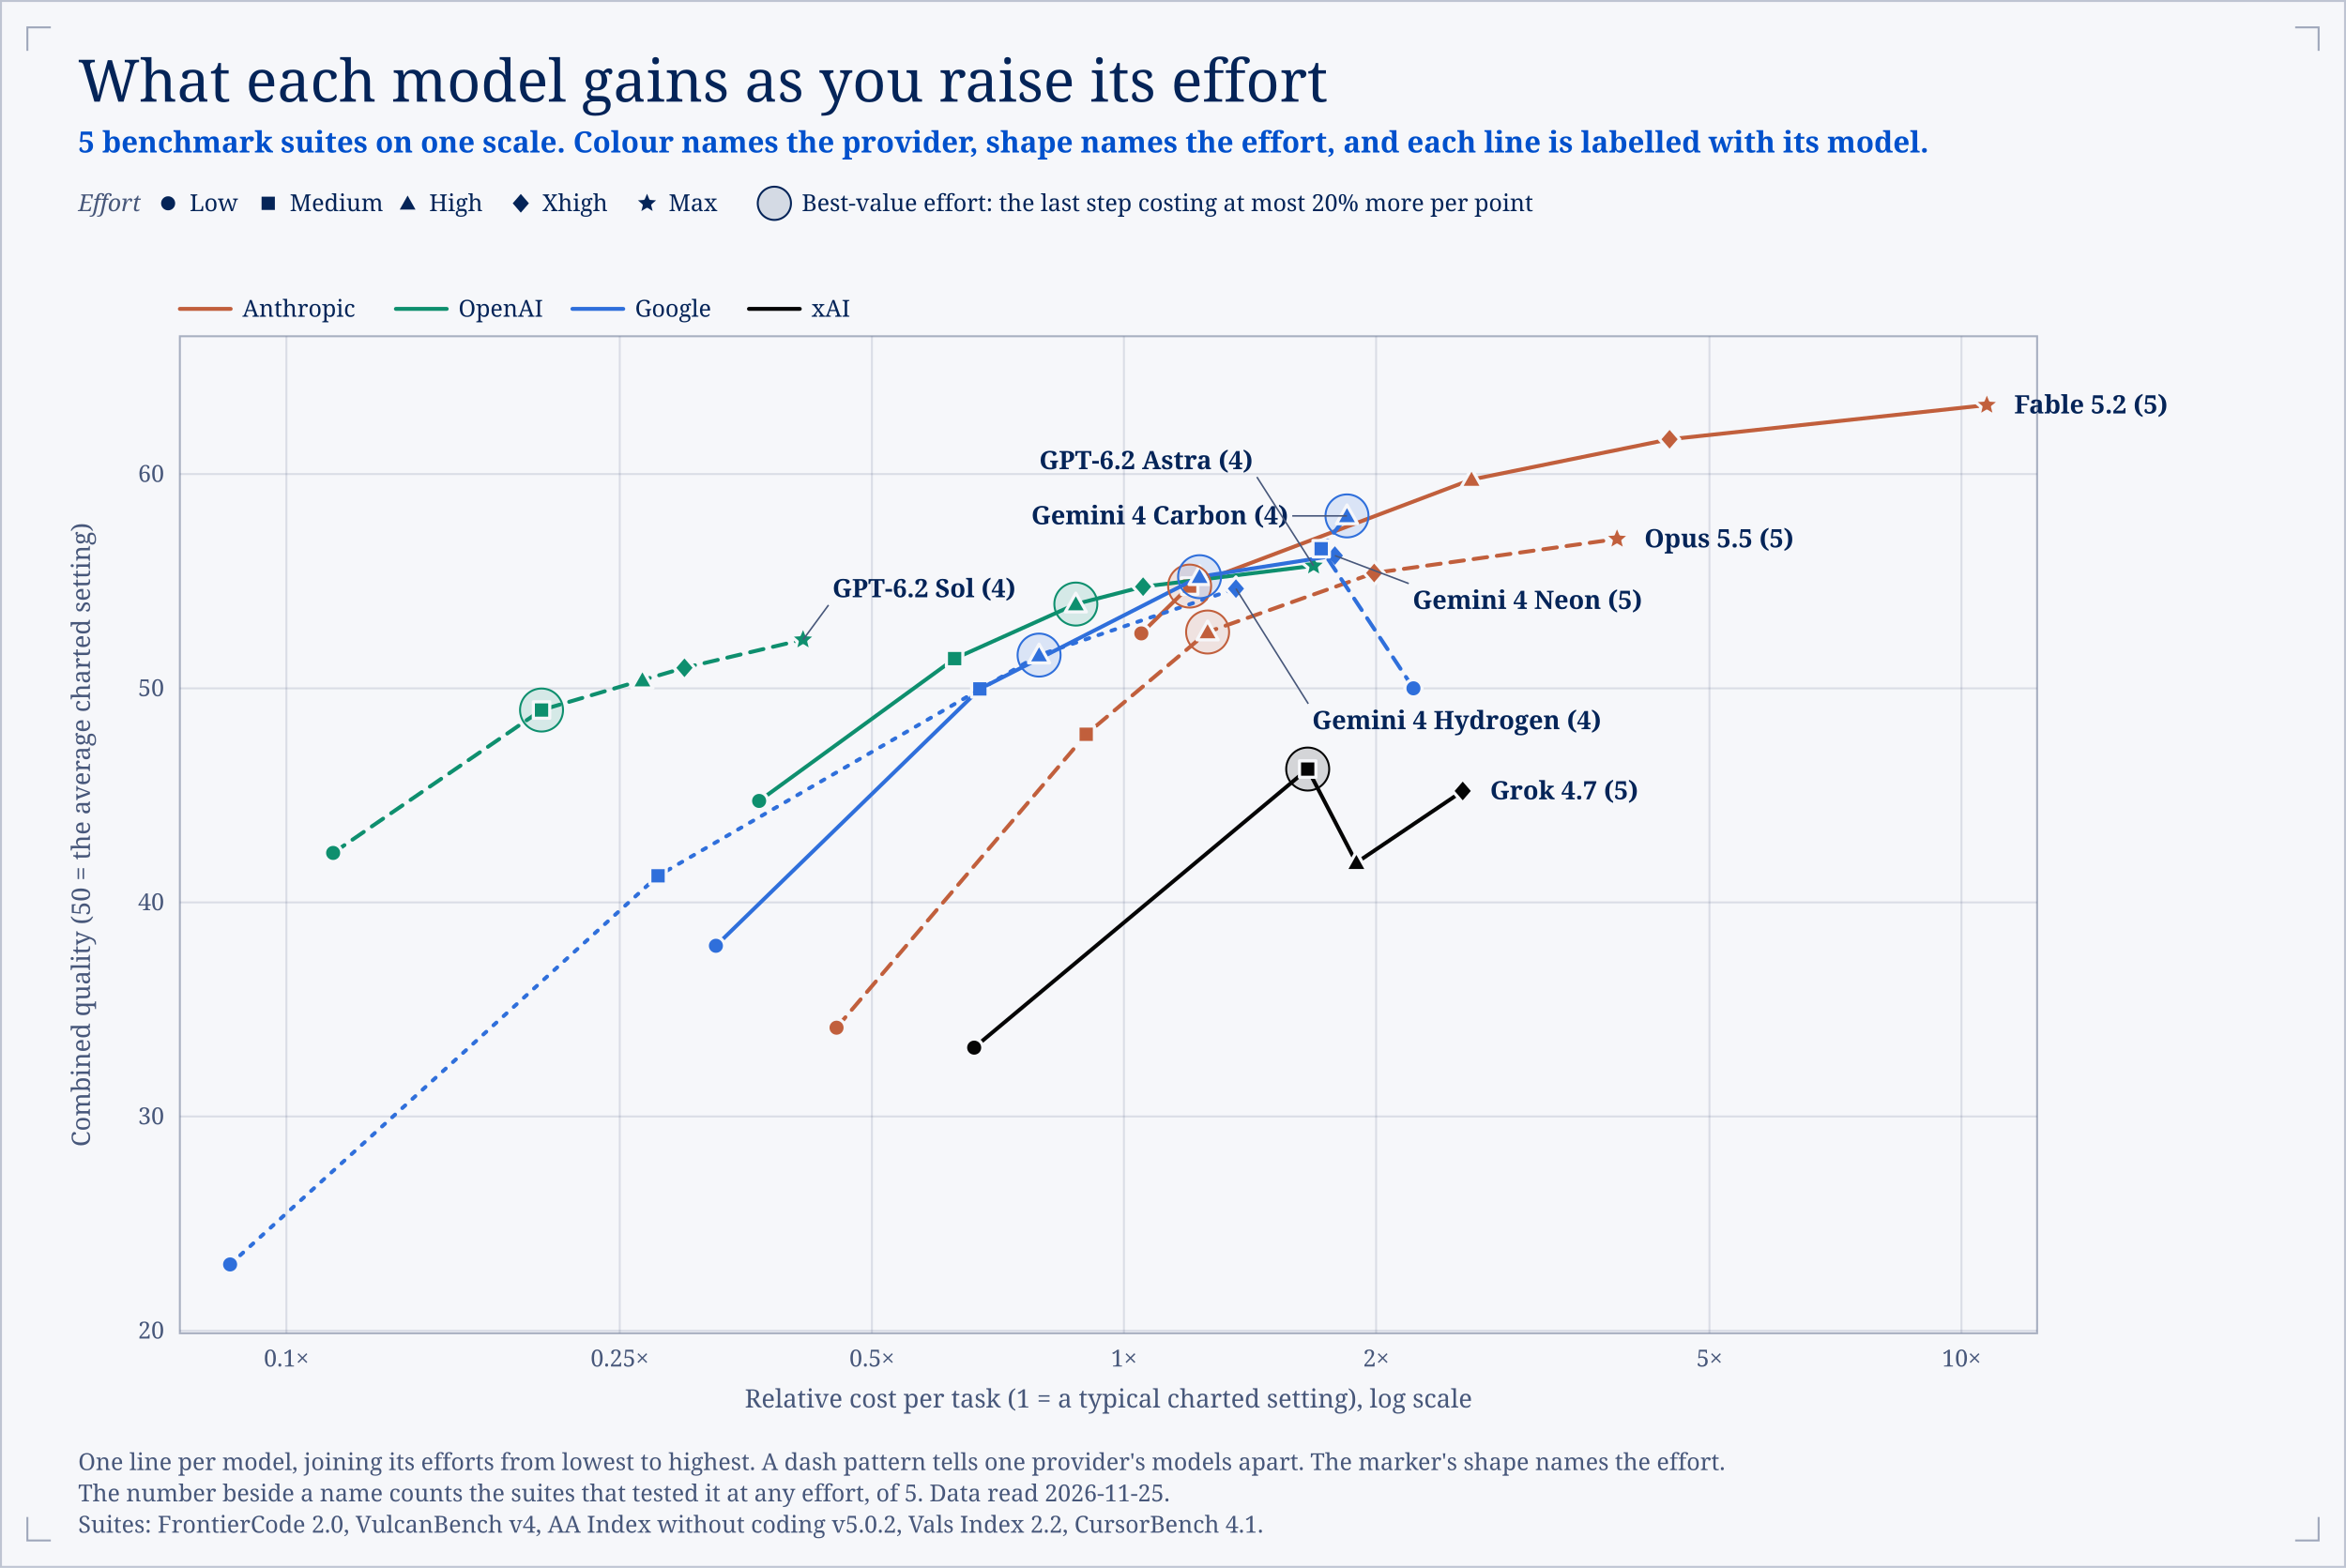
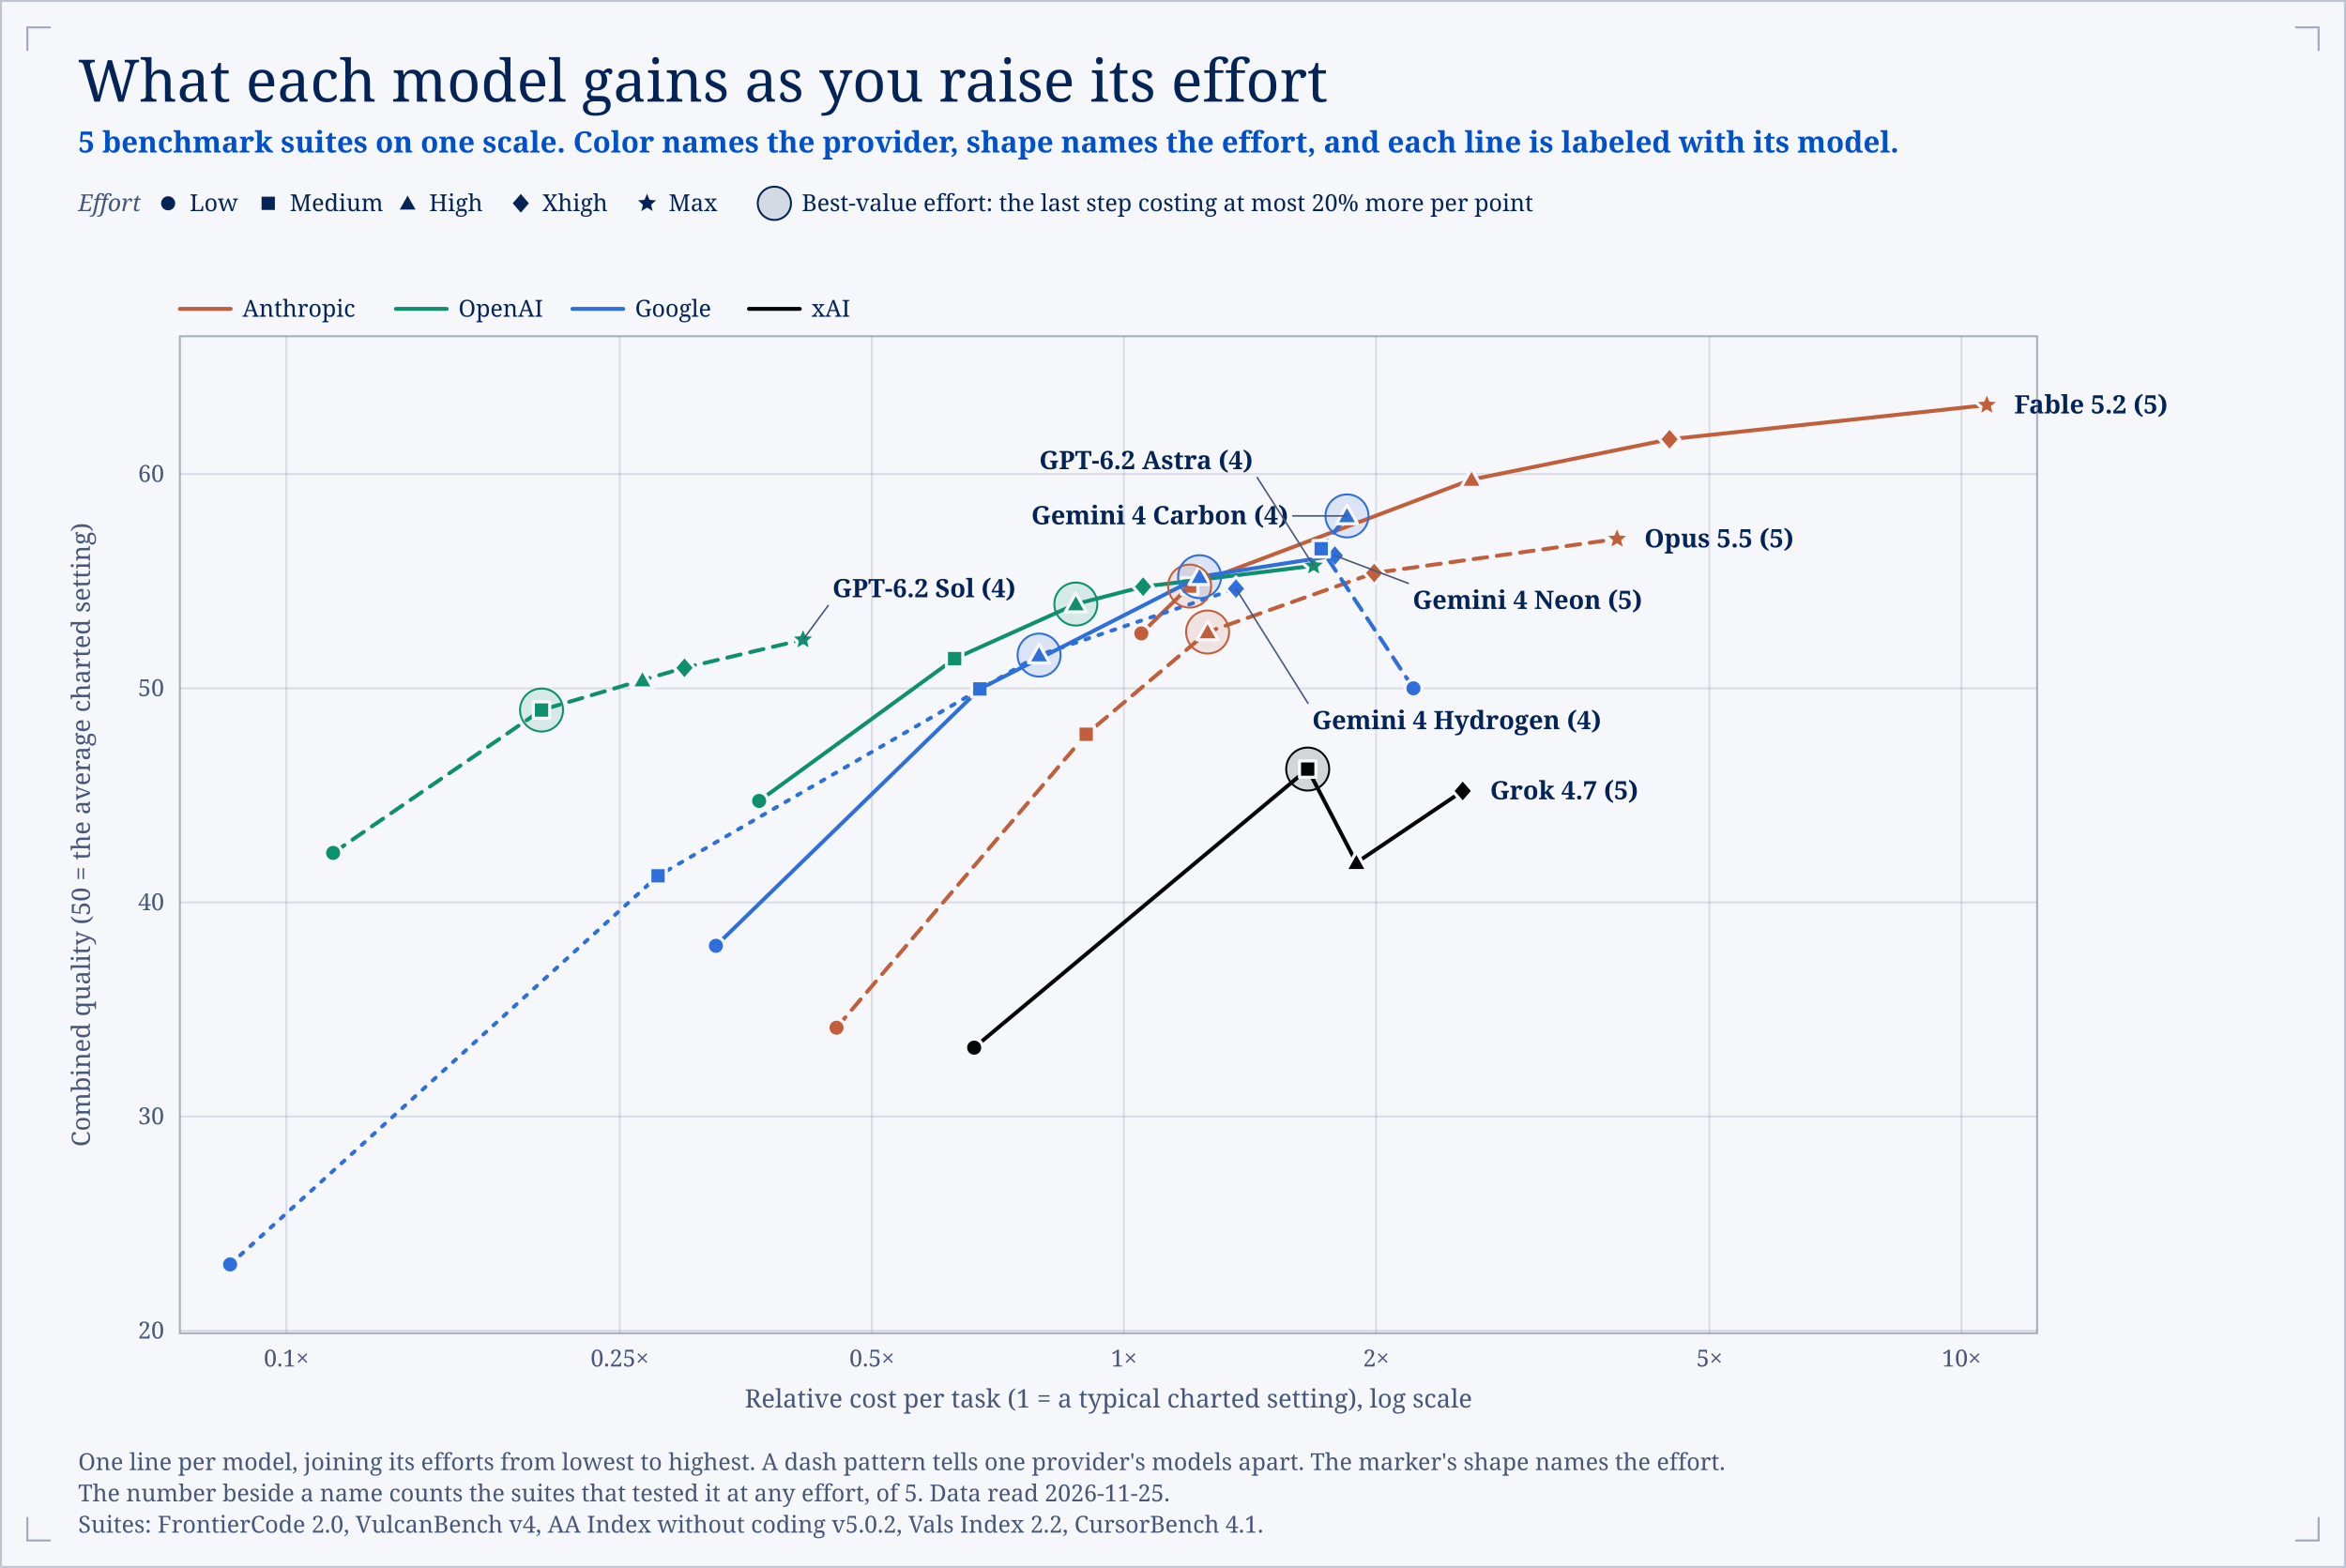
- <svg xmlns="http://www.w3.org/2000/svg" viewBox="0 0 1200 802" width="1200" height="802" role="img">
+ <svg xmlns="http://www.w3.org/2000/svg" viewBox="0 0 1200 802" width="1200" height="802" role="img" aria-labelledby="routing-base-title routing-base-desc">
  <rect width="1200" height="802" fill="#F6F7FA" />
  <rect x=".5" y=".5" width="1199" height="801" fill="none" stroke="#47577A" stroke-opacity=".32" />
  <path d="M14 26V14H26M1174 14H1186V26M14 776V788H26M1174 788H1186V776" fill="none" stroke="#47577A" stroke-opacity=".5" />
  <text x="40.0" y="52.0" font-size="30" fill="#042458" font-family="Didot,'Bodoni MT',Georgia,serif">What each model gains as you raise its effort</text>
-   <text x="40.0" y="78.0" font-family="Baskerville,Georgia,serif" font-size="15" fill="#0050CC" font-weight="600">5 benchmark suites on one scale. Colour names the provider, shape names the effort, and each line is labelled with its model.</text>
+   <text x="40.0" y="78.0" font-family="Baskerville,Georgia,serif" font-size="15" fill="#0050CC" font-weight="600">5 benchmark suites on one scale. Color names the provider, shape names the effort, and each line is labeled with its model.</text>
  <text x="40.0" y="108.0" font-family="Baskerville,Georgia,serif" font-size="12" fill="#47577A" font-style="italic">Effort</text>
  <circle class="key" data-effort="low" data-x="86.0" data-y="104.0" cx="86.0" cy="104.0" r="4.4" fill="#042458" stroke="#F6F7FA" stroke-width="1.6" stroke-linejoin="round" />
  <text x="97.0" y="108.0" font-family="Baskerville,Georgia,serif" font-size="12" fill="#042458" class="legend">Low</text>
  <polygon class="key" data-effort="medium" data-x="137.2" data-y="104.0" points="133.0,99.8 141.4,99.8 141.4,108.2 133.0,108.2" fill="#042458" stroke="#F6F7FA" stroke-width="1.6" stroke-linejoin="round" />
  <text x="148.2" y="108.0" font-family="Baskerville,Georgia,serif" font-size="12" fill="#042458" class="legend">Medium</text>
  <polygon class="key" data-effort="high" data-x="208.5" data-y="104.0" points="208.5,98.4 213.9,108.0 203.1,108.0" fill="#042458" stroke="#F6F7FA" stroke-width="1.6" stroke-linejoin="round" />
  <text x="219.5" y="108.0" font-family="Baskerville,Georgia,serif" font-size="12" fill="#042458" class="legend">High</text>
  <polygon class="key" data-effort="xhigh" data-x="266.4" data-y="104.0" points="266.4,98.0 271.6,104.0 266.4,110.0 261.2,104.0" fill="#042458" stroke="#F6F7FA" stroke-width="1.6" stroke-linejoin="round" />
  <text x="277.4" y="108.0" font-family="Baskerville,Georgia,serif" font-size="12" fill="#042458" class="legend">Xhigh</text>
  <polygon class="key" data-effort="max" data-x="331.0" data-y="104.0" points="331.0,97.0 332.8,101.5 337.6,101.8 333.9,105.0 335.1,109.7 331.0,107.1 326.8,109.7 328.0,105.0 324.3,101.8 329.1,101.5" fill="#042458" stroke="#F6F7FA" stroke-width="1.6" stroke-linejoin="round" />
  <text x="342.0" y="108.0" font-family="Baskerville,Georgia,serif" font-size="12" fill="#042458" class="legend">Max</text>
  <circle class="knee-halo" cx="396.1" cy="104.0" r="8.5" fill="#042458" fill-opacity=".14" />
  <circle class="key-knee" cx="396.1" cy="104.0" r="8.5" fill="none" stroke="#042458" stroke-width="1" />
  <text x="410.1" y="108.0" font-family="Baskerville,Georgia,serif" font-size="12" fill="#042458" class="legend">Best-value effort: the last step costing at most 20% more per point</text>
  <g transform="translate(0,26)">
    <line x1="146.5" x2="146.5" y1="146.0" y2="656.0" stroke="#47577A" stroke-opacity=".16" />
    <text x="146.5" y="673.0" font-family="Baskerville,Georgia,serif" font-size="12" fill="#47577A" text-anchor="middle">0.1×</text>
    <line x1="317.0" x2="317.0" y1="146.0" y2="656.0" stroke="#47577A" stroke-opacity=".16" />
    <text x="317.0" y="673.0" font-family="Baskerville,Georgia,serif" font-size="12" fill="#47577A" text-anchor="middle">0.25×</text>
    <line x1="446.0" x2="446.0" y1="146.0" y2="656.0" stroke="#47577A" stroke-opacity=".16" />
    <text x="446.0" y="673.0" font-family="Baskerville,Georgia,serif" font-size="12" fill="#47577A" text-anchor="middle">0.5×</text>
    <line x1="574.9" x2="574.9" y1="146.0" y2="656.0" stroke="#47577A" stroke-opacity=".16" />
    <text x="574.9" y="673.0" font-family="Baskerville,Georgia,serif" font-size="12" fill="#47577A" text-anchor="middle">1×</text>
    <line x1="703.9" x2="703.9" y1="146.0" y2="656.0" stroke="#47577A" stroke-opacity=".16" />
    <text x="703.9" y="673.0" font-family="Baskerville,Georgia,serif" font-size="12" fill="#47577A" text-anchor="middle">2×</text>
    <line x1="874.4" x2="874.4" y1="146.0" y2="656.0" stroke="#47577A" stroke-opacity=".16" />
    <text x="874.4" y="673.0" font-family="Baskerville,Georgia,serif" font-size="12" fill="#47577A" text-anchor="middle">5×</text>
    <line x1="1003.3" x2="1003.3" y1="146.0" y2="656.0" stroke="#47577A" stroke-opacity=".16" />
    <text x="1003.3" y="673.0" font-family="Baskerville,Georgia,serif" font-size="12" fill="#47577A" text-anchor="middle">10×</text>
    <line x1="92.0" x2="1042.0" y1="654.7" y2="654.7" stroke="#47577A" stroke-opacity=".16" />
    <text x="84.0" y="658.7" font-family="Baskerville,Georgia,serif" font-size="12" fill="#47577A" text-anchor="end">20</text>
    <line x1="92.0" x2="1042.0" y1="545.1" y2="545.1" stroke="#47577A" stroke-opacity=".16" />
    <text x="84.0" y="549.1" font-family="Baskerville,Georgia,serif" font-size="12" fill="#47577A" text-anchor="end">30</text>
    <line x1="92.0" x2="1042.0" y1="435.6" y2="435.6" stroke="#47577A" stroke-opacity=".16" />
    <text x="84.0" y="439.6" font-family="Baskerville,Georgia,serif" font-size="12" fill="#47577A" text-anchor="end">40</text>
    <line x1="92.0" x2="1042.0" y1="326.1" y2="326.1" stroke="#47577A" stroke-opacity=".16" />
    <text x="84.0" y="330.1" font-family="Baskerville,Georgia,serif" font-size="12" fill="#47577A" text-anchor="end">50</text>
    <line x1="92.0" x2="1042.0" y1="216.5" y2="216.5" stroke="#47577A" stroke-opacity=".16" />
    <text x="84.0" y="220.5" font-family="Baskerville,Georgia,serif" font-size="12" fill="#47577A" text-anchor="end">60</text>
    <rect x="92.0" y="146.0" width="950.0" height="510.0" fill="none" stroke="#47577A" stroke-opacity=".45" />
    <text x="567.0" y="694.0" font-family="Baskerville,Georgia,serif" font-size="13" fill="#47577A" text-anchor="middle">Relative cost per task (1 = a typical charted setting), log scale</text>
    <text transform="translate(46.0,401.0) rotate(-90)" font-family="Baskerville,Georgia,serif" font-size="13" fill="#47577A" text-anchor="middle">Combined quality (50 = the average charted setting)</text>
    <line x1="92.0" x2="118.0" y1="132.0" y2="132.0" stroke="#C15F3C" stroke-width="2" stroke-linecap="round" />
    <text x="124.0" y="136.0" font-family="Baskerville,Georgia,serif" font-size="12" fill="#042458" class="legend">Anthropic</text>
    <line x1="202.5" x2="228.5" y1="132.0" y2="132.0" stroke="#0E8F6E" stroke-width="2" stroke-linecap="round" />
    <text x="234.5" y="136.0" font-family="Baskerville,Georgia,serif" font-size="12" fill="#042458" class="legend">OpenAI</text>
    <line x1="292.8" x2="318.8" y1="132.0" y2="132.0" stroke="#2F6FDB" stroke-width="2" stroke-linecap="round" />
    <text x="324.8" y="136.0" font-family="Baskerville,Georgia,serif" font-size="12" fill="#042458" class="legend">Google</text>
    <line x1="383.1" x2="409.1" y1="132.0" y2="132.0" stroke="#050505" stroke-width="2" stroke-linecap="round" />
    <text x="415.1" y="136.0" font-family="Baskerville,Georgia,serif" font-size="12" fill="#042458" class="legend">xAI</text>
    <circle class="knee-halo" cx="608.5" cy="273.8" r="11" fill="#C15F3C" fill-opacity=".14" />
    <circle class="knee-halo" cx="617.7" cy="297.3" r="11" fill="#C15F3C" fill-opacity=".14" />
    <circle class="knee-halo" cx="550.3" cy="283.0" r="11" fill="#0E8F6E" fill-opacity=".14" />
    <circle class="knee-halo" cx="277.0" cy="337.2" r="11" fill="#0E8F6E" fill-opacity=".14" />
    <circle class="knee-halo" cx="613.6" cy="269.0" r="11" fill="#2F6FDB" fill-opacity=".14" />
    <circle class="knee-halo" cx="689.0" cy="237.9" r="11" fill="#2F6FDB" fill-opacity=".14" />
    <circle class="knee-halo" cx="531.5" cy="309.1" r="11" fill="#2F6FDB" fill-opacity=".14" />
    <circle class="knee-halo" cx="668.9" cy="367.4" r="11" fill="#050505" fill-opacity=".14" />
    <polyline class="series" data-model="Fable 5.2" data-suites="5" points="583.8,298.0 608.5,273.8 752.7,219.3 854.0,198.7 1016.3,181.2" fill="none" stroke="#C15F3C" stroke-width="2" stroke-linejoin="round" stroke-linecap="round" />
    <circle class="point" data-effort="low" data-x="583.8" data-y="298.0" cx="583.8" cy="298.0" r="4.4" fill="#C15F3C" stroke="#F6F7FA" stroke-width="1.6" stroke-linejoin="round" />
    <polygon class="point" data-effort="medium" data-x="608.5" data-y="273.8" points="604.3,269.6 612.7,269.6 612.7,278.0 604.3,278.0" fill="#C15F3C" stroke="#F6F7FA" stroke-width="1.6" stroke-linejoin="round" />
    <polygon class="point" data-effort="high" data-x="752.7" data-y="219.3" points="752.7,213.7 758.1,223.3 747.3,223.3" fill="#C15F3C" stroke="#F6F7FA" stroke-width="1.6" stroke-linejoin="round" />
    <polygon class="point" data-effort="xhigh" data-x="854.0" data-y="198.7" points="854.0,192.7 859.2,198.7 854.0,204.7 848.8,198.7" fill="#C15F3C" stroke="#F6F7FA" stroke-width="1.6" stroke-linejoin="round" />
    <polygon class="point" data-effort="max" data-x="1016.3" data-y="181.2" points="1016.3,174.2 1018.1,178.7 1023.0,179.0 1019.2,182.1 1020.4,186.8 1016.3,184.3 1012.2,186.8 1013.3,182.1 1009.6,179.0 1014.5,178.7" fill="#C15F3C" stroke="#F6F7FA" stroke-width="1.6" stroke-linejoin="round" />
    <polyline class="series" data-model="Opus 5.5" data-suites="5" points="427.9,499.7 555.6,349.6 617.7,297.3 702.9,267.1 827.1,249.7" fill="none" stroke="#C15F3C" stroke-width="2" stroke-dasharray="7 5" stroke-linejoin="round" stroke-linecap="round" />
    <circle class="point" data-effort="low" data-x="427.9" data-y="499.7" cx="427.9" cy="499.7" r="4.4" fill="#C15F3C" stroke="#F6F7FA" stroke-width="1.6" stroke-linejoin="round" />
    <polygon class="point" data-effort="medium" data-x="555.6" data-y="349.6" points="551.4,345.4 559.8,345.4 559.8,353.8 551.4,353.8" fill="#C15F3C" stroke="#F6F7FA" stroke-width="1.6" stroke-linejoin="round" />
    <polygon class="point" data-effort="high" data-x="617.7" data-y="297.3" points="617.7,291.7 623.1,301.3 612.3,301.3" fill="#C15F3C" stroke="#F6F7FA" stroke-width="1.6" stroke-linejoin="round" />
    <polygon class="point" data-effort="xhigh" data-x="702.9" data-y="267.1" points="702.9,261.1 708.1,267.1 702.9,273.1 697.7,267.1" fill="#C15F3C" stroke="#F6F7FA" stroke-width="1.6" stroke-linejoin="round" />
    <polygon class="point" data-effort="max" data-x="827.1" data-y="249.7" points="827.1,242.7 829.0,247.2 833.8,247.5 830.1,250.6 831.3,255.3 827.1,252.8 823.0,255.3 824.2,250.6 820.5,247.5 825.3,247.2" fill="#C15F3C" stroke="#F6F7FA" stroke-width="1.6" stroke-linejoin="round" />
    <polyline class="series" data-model="GPT-6.2 Astra" data-suites="4" points="388.3,383.7 488.3,310.9 550.3,283.0 584.7,274.1 671.9,263.4" fill="none" stroke="#0E8F6E" stroke-width="2" stroke-linejoin="round" stroke-linecap="round" />
    <circle class="point" data-effort="low" data-x="388.3" data-y="383.7" cx="388.3" cy="383.7" r="4.4" fill="#0E8F6E" stroke="#F6F7FA" stroke-width="1.6" stroke-linejoin="round" />
    <polygon class="point" data-effort="medium" data-x="488.3" data-y="310.9" points="484.1,306.7 492.5,306.7 492.5,315.1 484.1,315.1" fill="#0E8F6E" stroke="#F6F7FA" stroke-width="1.6" stroke-linejoin="round" />
    <polygon class="point" data-effort="high" data-x="550.3" data-y="283.0" points="550.3,277.4 555.7,287.0 544.9,287.0" fill="#0E8F6E" stroke="#F6F7FA" stroke-width="1.6" stroke-linejoin="round" />
    <polygon class="point" data-effort="xhigh" data-x="584.7" data-y="274.1" points="584.7,268.1 589.9,274.1 584.7,280.1 579.5,274.1" fill="#0E8F6E" stroke="#F6F7FA" stroke-width="1.6" stroke-linejoin="round" />
    <polygon class="point" data-effort="max" data-x="671.9" data-y="263.4" points="671.9,256.4 673.7,260.9 678.6,261.2 674.9,264.4 676.0,269.1 671.9,266.5 667.8,269.1 669.0,264.4 665.2,261.2 670.1,260.9" fill="#0E8F6E" stroke="#F6F7FA" stroke-width="1.6" stroke-linejoin="round" />
    <polyline class="series" data-model="GPT-6.2 Sol" data-suites="4" points="170.4,410.3 277.0,337.2 328.6,321.9 350.1,315.6 410.8,301.2" fill="none" stroke="#0E8F6E" stroke-width="2" stroke-dasharray="7 5" stroke-linejoin="round" stroke-linecap="round" />
    <circle class="point" data-effort="low" data-x="170.4" data-y="410.3" cx="170.4" cy="410.3" r="4.4" fill="#0E8F6E" stroke="#F6F7FA" stroke-width="1.6" stroke-linejoin="round" />
    <polygon class="point" data-effort="medium" data-x="277.0" data-y="337.2" points="272.8,333.0 281.2,333.0 281.2,341.4 272.8,341.4" fill="#0E8F6E" stroke="#F6F7FA" stroke-width="1.6" stroke-linejoin="round" />
    <polygon class="point" data-effort="high" data-x="328.6" data-y="321.9" points="328.6,316.3 334.0,325.9 323.2,325.9" fill="#0E8F6E" stroke="#F6F7FA" stroke-width="1.6" stroke-linejoin="round" />
    <polygon class="point" data-effort="xhigh" data-x="350.1" data-y="315.6" points="350.1,309.6 355.3,315.6 350.1,321.6 344.9,315.6" fill="#0E8F6E" stroke="#F6F7FA" stroke-width="1.6" stroke-linejoin="round" />
    <polygon class="point" data-effort="max" data-x="410.8" data-y="301.2" points="410.8,294.2 412.6,298.7 417.4,299.0 413.7,302.2 414.9,306.9 410.8,304.3 406.6,306.9 407.8,302.2 404.1,299.0 408.9,298.7" fill="#0E8F6E" stroke="#F6F7FA" stroke-width="1.6" stroke-linejoin="round" />
    <polyline class="series" data-model="Gemini 4 Neon" data-suites="5" points="366.2,457.8 501.2,326.4 613.6,269.0 682.8,258.2" fill="none" stroke="#2F6FDB" stroke-width="2" stroke-linejoin="round" stroke-linecap="round" />
    <circle class="point" data-effort="low" data-x="366.2" data-y="457.8" cx="366.2" cy="457.8" r="4.4" fill="#2F6FDB" stroke="#F6F7FA" stroke-width="1.6" stroke-linejoin="round" />
    <polygon class="point" data-effort="medium" data-x="501.2" data-y="326.4" points="497.0,322.2 505.4,322.2 505.4,330.6 497.0,330.6" fill="#2F6FDB" stroke="#F6F7FA" stroke-width="1.6" stroke-linejoin="round" />
    <polygon class="point" data-effort="high" data-x="613.6" data-y="269.0" points="613.6,263.4 619.0,273.0 608.2,273.0" fill="#2F6FDB" stroke="#F6F7FA" stroke-width="1.6" stroke-linejoin="round" />
    <polygon class="point" data-effort="xhigh" data-x="682.8" data-y="258.2" points="682.8,252.2 688.0,258.2 682.8,264.2 677.6,258.2" fill="#2F6FDB" stroke="#F6F7FA" stroke-width="1.6" stroke-linejoin="round" />
    <polyline class="series" data-model="Gemini 4 Carbon" data-suites="4" points="723.0,326.1 675.8,254.7 689.0,237.9" fill="none" stroke="#2F6FDB" stroke-width="2" stroke-dasharray="7 5" stroke-linejoin="round" stroke-linecap="round" />
    <circle class="point" data-effort="low" data-x="723.0" data-y="326.1" cx="723.0" cy="326.1" r="4.4" fill="#2F6FDB" stroke="#F6F7FA" stroke-width="1.6" stroke-linejoin="round" />
    <polygon class="point" data-effort="medium" data-x="675.8" data-y="254.7" points="671.6,250.5 680.0,250.5 680.0,258.9 671.6,258.9" fill="#2F6FDB" stroke="#F6F7FA" stroke-width="1.6" stroke-linejoin="round" />
    <polygon class="point" data-effort="high" data-x="689.0" data-y="237.9" points="689.0,232.3 694.4,241.9 683.6,241.9" fill="#2F6FDB" stroke="#F6F7FA" stroke-width="1.6" stroke-linejoin="round" />
    <polyline class="series" data-model="Gemini 4 Hydrogen" data-suites="4" points="117.7,620.8 336.6,422.0 531.5,309.1 632.2,275.1" fill="none" stroke="#2F6FDB" stroke-width="2" stroke-dasharray="2 5" stroke-linejoin="round" stroke-linecap="round" />
    <circle class="point" data-effort="low" data-x="117.7" data-y="620.8" cx="117.7" cy="620.8" r="4.4" fill="#2F6FDB" stroke="#F6F7FA" stroke-width="1.6" stroke-linejoin="round" />
    <polygon class="point" data-effort="medium" data-x="336.6" data-y="422.0" points="332.4,417.8 340.8,417.8 340.8,426.2 332.4,426.2" fill="#2F6FDB" stroke="#F6F7FA" stroke-width="1.6" stroke-linejoin="round" />
    <polygon class="point" data-effort="high" data-x="531.5" data-y="309.1" points="531.5,303.5 536.9,313.1 526.1,313.1" fill="#2F6FDB" stroke="#F6F7FA" stroke-width="1.6" stroke-linejoin="round" />
    <polygon class="point" data-effort="xhigh" data-x="632.2" data-y="275.1" points="632.2,269.1 637.4,275.1 632.2,281.1 627.0,275.1" fill="#2F6FDB" stroke="#F6F7FA" stroke-width="1.6" stroke-linejoin="round" />
    <polyline class="series" data-model="Grok 4.7" data-suites="5" points="498.3,509.9 668.9,367.4 693.8,415.3 748.2,378.6" fill="none" stroke="#050505" stroke-width="2" stroke-linejoin="round" stroke-linecap="round" />
    <circle class="point" data-effort="low" data-x="498.3" data-y="509.9" cx="498.3" cy="509.9" r="4.4" fill="#050505" stroke="#F6F7FA" stroke-width="1.6" stroke-linejoin="round" />
    <polygon class="point" data-effort="medium" data-x="668.9" data-y="367.4" points="664.7,363.2 673.1,363.2 673.1,371.6 664.7,371.6" fill="#050505" stroke="#F6F7FA" stroke-width="1.6" stroke-linejoin="round" />
    <polygon class="point" data-effort="high" data-x="693.8" data-y="415.3" points="693.8,409.7 699.2,419.3 688.4,419.3" fill="#050505" stroke="#F6F7FA" stroke-width="1.6" stroke-linejoin="round" />
    <polygon class="point" data-effort="xhigh" data-x="748.2" data-y="378.6" points="748.2,372.6 753.4,378.6 748.2,384.6 743.0,378.6" fill="#050505" stroke="#F6F7FA" stroke-width="1.6" stroke-linejoin="round" />
    <circle class="knee" data-model="Fable 5.2" cx="608.5" cy="273.8" r="11" fill="none" stroke="#C15F3C" stroke-width="1" />
    <circle class="knee" data-model="Opus 5.5" cx="617.7" cy="297.3" r="11" fill="none" stroke="#C15F3C" stroke-width="1" />
    <circle class="knee" data-model="GPT-6.2 Astra" cx="550.3" cy="283.0" r="11" fill="none" stroke="#0E8F6E" stroke-width="1" />
    <circle class="knee" data-model="GPT-6.2 Sol" cx="277.0" cy="337.2" r="11" fill="none" stroke="#0E8F6E" stroke-width="1" />
    <circle class="knee" data-model="Gemini 4 Neon" cx="613.6" cy="269.0" r="11" fill="none" stroke="#2F6FDB" stroke-width="1" />
    <circle class="knee" data-model="Gemini 4 Carbon" cx="689.0" cy="237.9" r="11" fill="none" stroke="#2F6FDB" stroke-width="1" />
    <circle class="knee" data-model="Gemini 4 Hydrogen" cx="531.5" cy="309.1" r="11" fill="none" stroke="#2F6FDB" stroke-width="1" />
    <circle class="knee" data-model="Grok 4.7" cx="668.9" cy="367.4" r="11" fill="none" stroke="#050505" stroke-width="1" />
    <text x="1030.3" y="185.5" font-family="Baskerville,Georgia,serif" font-size="13" fill="#042458" text-anchor="start" font-weight="600" class="line-label">Fable 5.2 (5)</text>
    <line class="leader" x1="689.0" y1="237.9" x2="661.0" y2="237.9" stroke="#47577A" stroke-width="0.8" />
    <text x="659.0" y="242.2" font-family="Baskerville,Georgia,serif" font-size="13" fill="#042458" text-anchor="end" font-weight="600" class="line-label">Gemini 4 Carbon (4)</text>
    <text x="841.1" y="254.0" font-family="Baskerville,Georgia,serif" font-size="13" fill="#042458" text-anchor="start" font-weight="600" class="line-label">Opus 5.5 (5)</text>
    <line class="leader" x1="682.8" y1="258.2" x2="720.6" y2="272.5" stroke="#47577A" stroke-width="0.8" />
    <text x="722.6" y="285.5" font-family="Baskerville,Georgia,serif" font-size="13" fill="#042458" text-anchor="start" font-weight="600" class="line-label">Gemini 4 Neon (5)</text>
    <line class="leader" x1="671.9" y1="263.4" x2="642.9" y2="218.0" stroke="#47577A" stroke-width="0.8" />
    <text x="640.9" y="214.0" font-family="Baskerville,Georgia,serif" font-size="13" fill="#042458" text-anchor="end" font-weight="600" class="line-label">GPT-6.2 Astra (4)</text>
    <line class="leader" x1="632.2" y1="275.1" x2="669.2" y2="334.0" stroke="#47577A" stroke-width="0.8" />
    <text x="671.2" y="347.0" font-family="Baskerville,Georgia,serif" font-size="13" fill="#042458" text-anchor="start" font-weight="600" class="line-label">Gemini 4 Hydrogen (4)</text>
    <line class="leader" x1="410.8" y1="301.2" x2="423.8" y2="283.5" stroke="#47577A" stroke-width="0.8" />
    <text x="425.8" y="279.5" font-family="Baskerville,Georgia,serif" font-size="13" fill="#042458" text-anchor="start" font-weight="600" class="line-label">GPT-6.2 Sol (4)</text>
    <text x="762.2" y="382.9" font-family="Baskerville,Georgia,serif" font-size="13" fill="#042458" text-anchor="start" font-weight="600" class="line-label">Grok 4.7 (5)</text>
  </g>
  <text x="40.0" y="752.0" font-family="Baskerville,Georgia,serif" font-size="12" fill="#47577A">One line per model, joining its efforts from lowest to highest. A dash pattern tells one provider's models apart. The marker's shape names the effort.</text>
  <text x="40.0" y="768.0" font-family="Baskerville,Georgia,serif" font-size="12" fill="#47577A">The number beside a name counts the suites that tested it at any effort, of 5. Data read 2026-11-25.</text>
  <text x="40.0" y="784.0" font-family="Baskerville,Georgia,serif" font-size="12" fill="#47577A">Suites: FrontierCode 2.0, VulcanBench v4, AA Index without coding v5.0.2, Vals Index 2.2, CursorBench 4.1.</text>
</svg>
